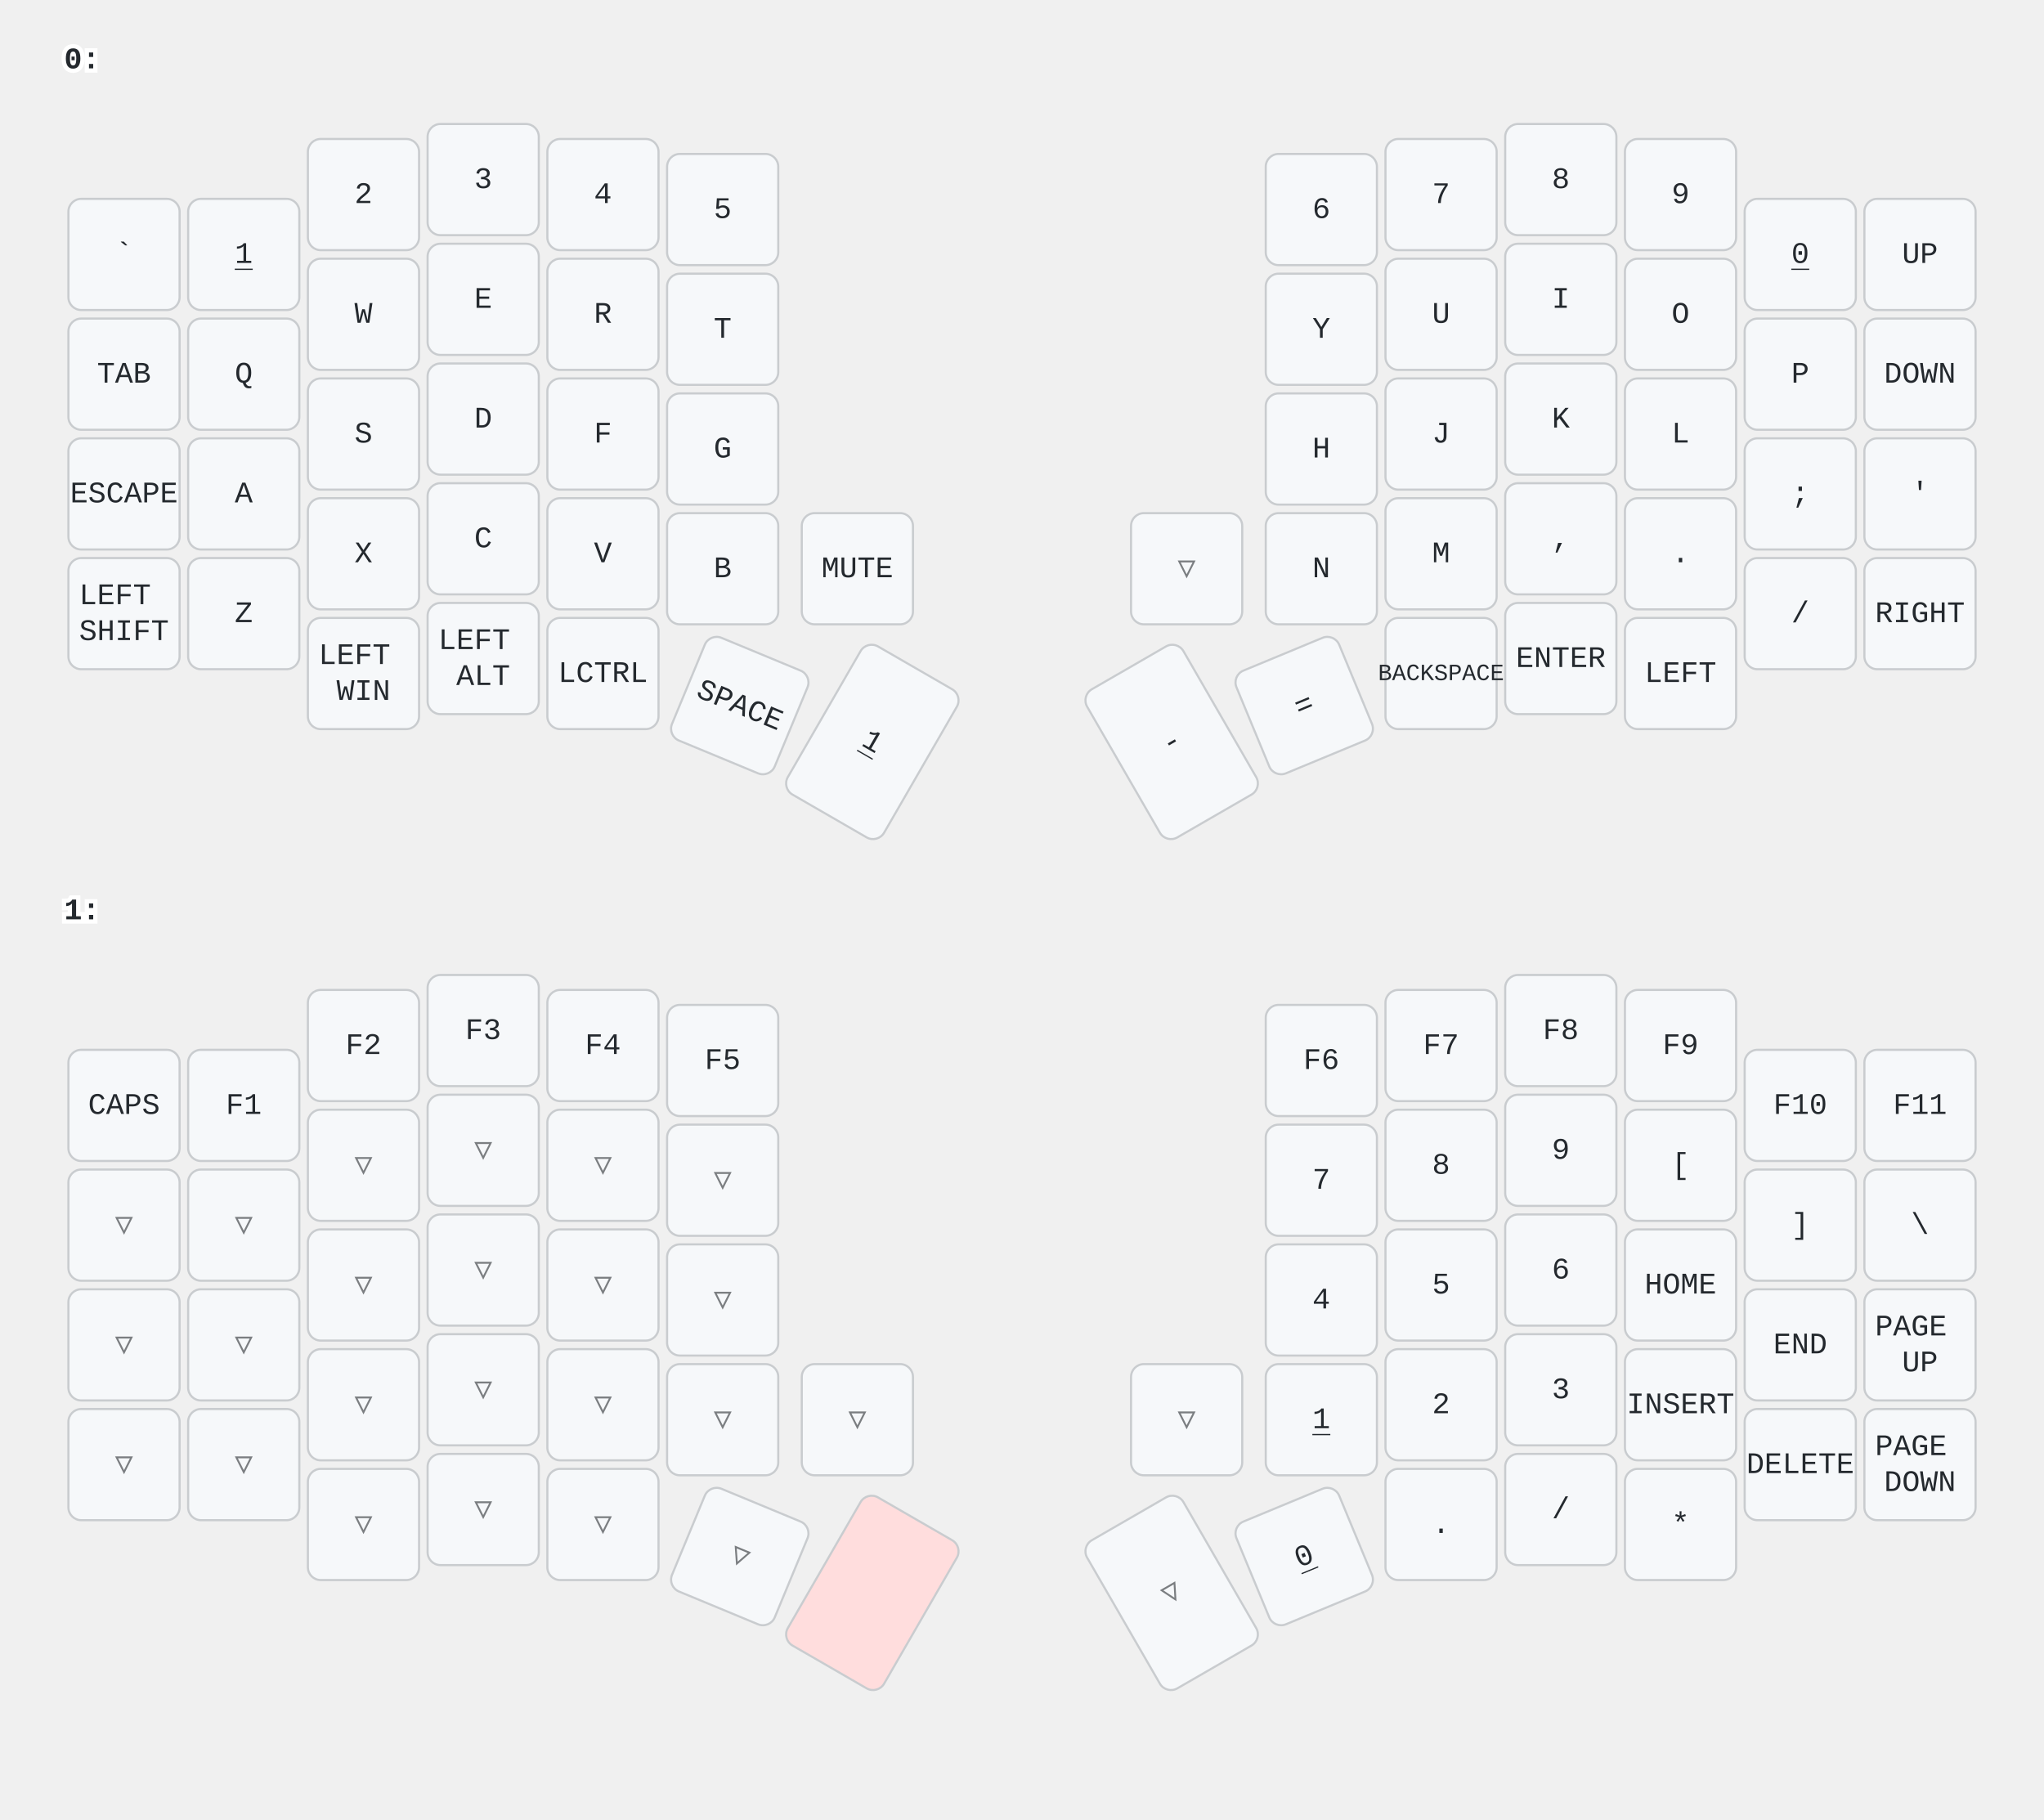
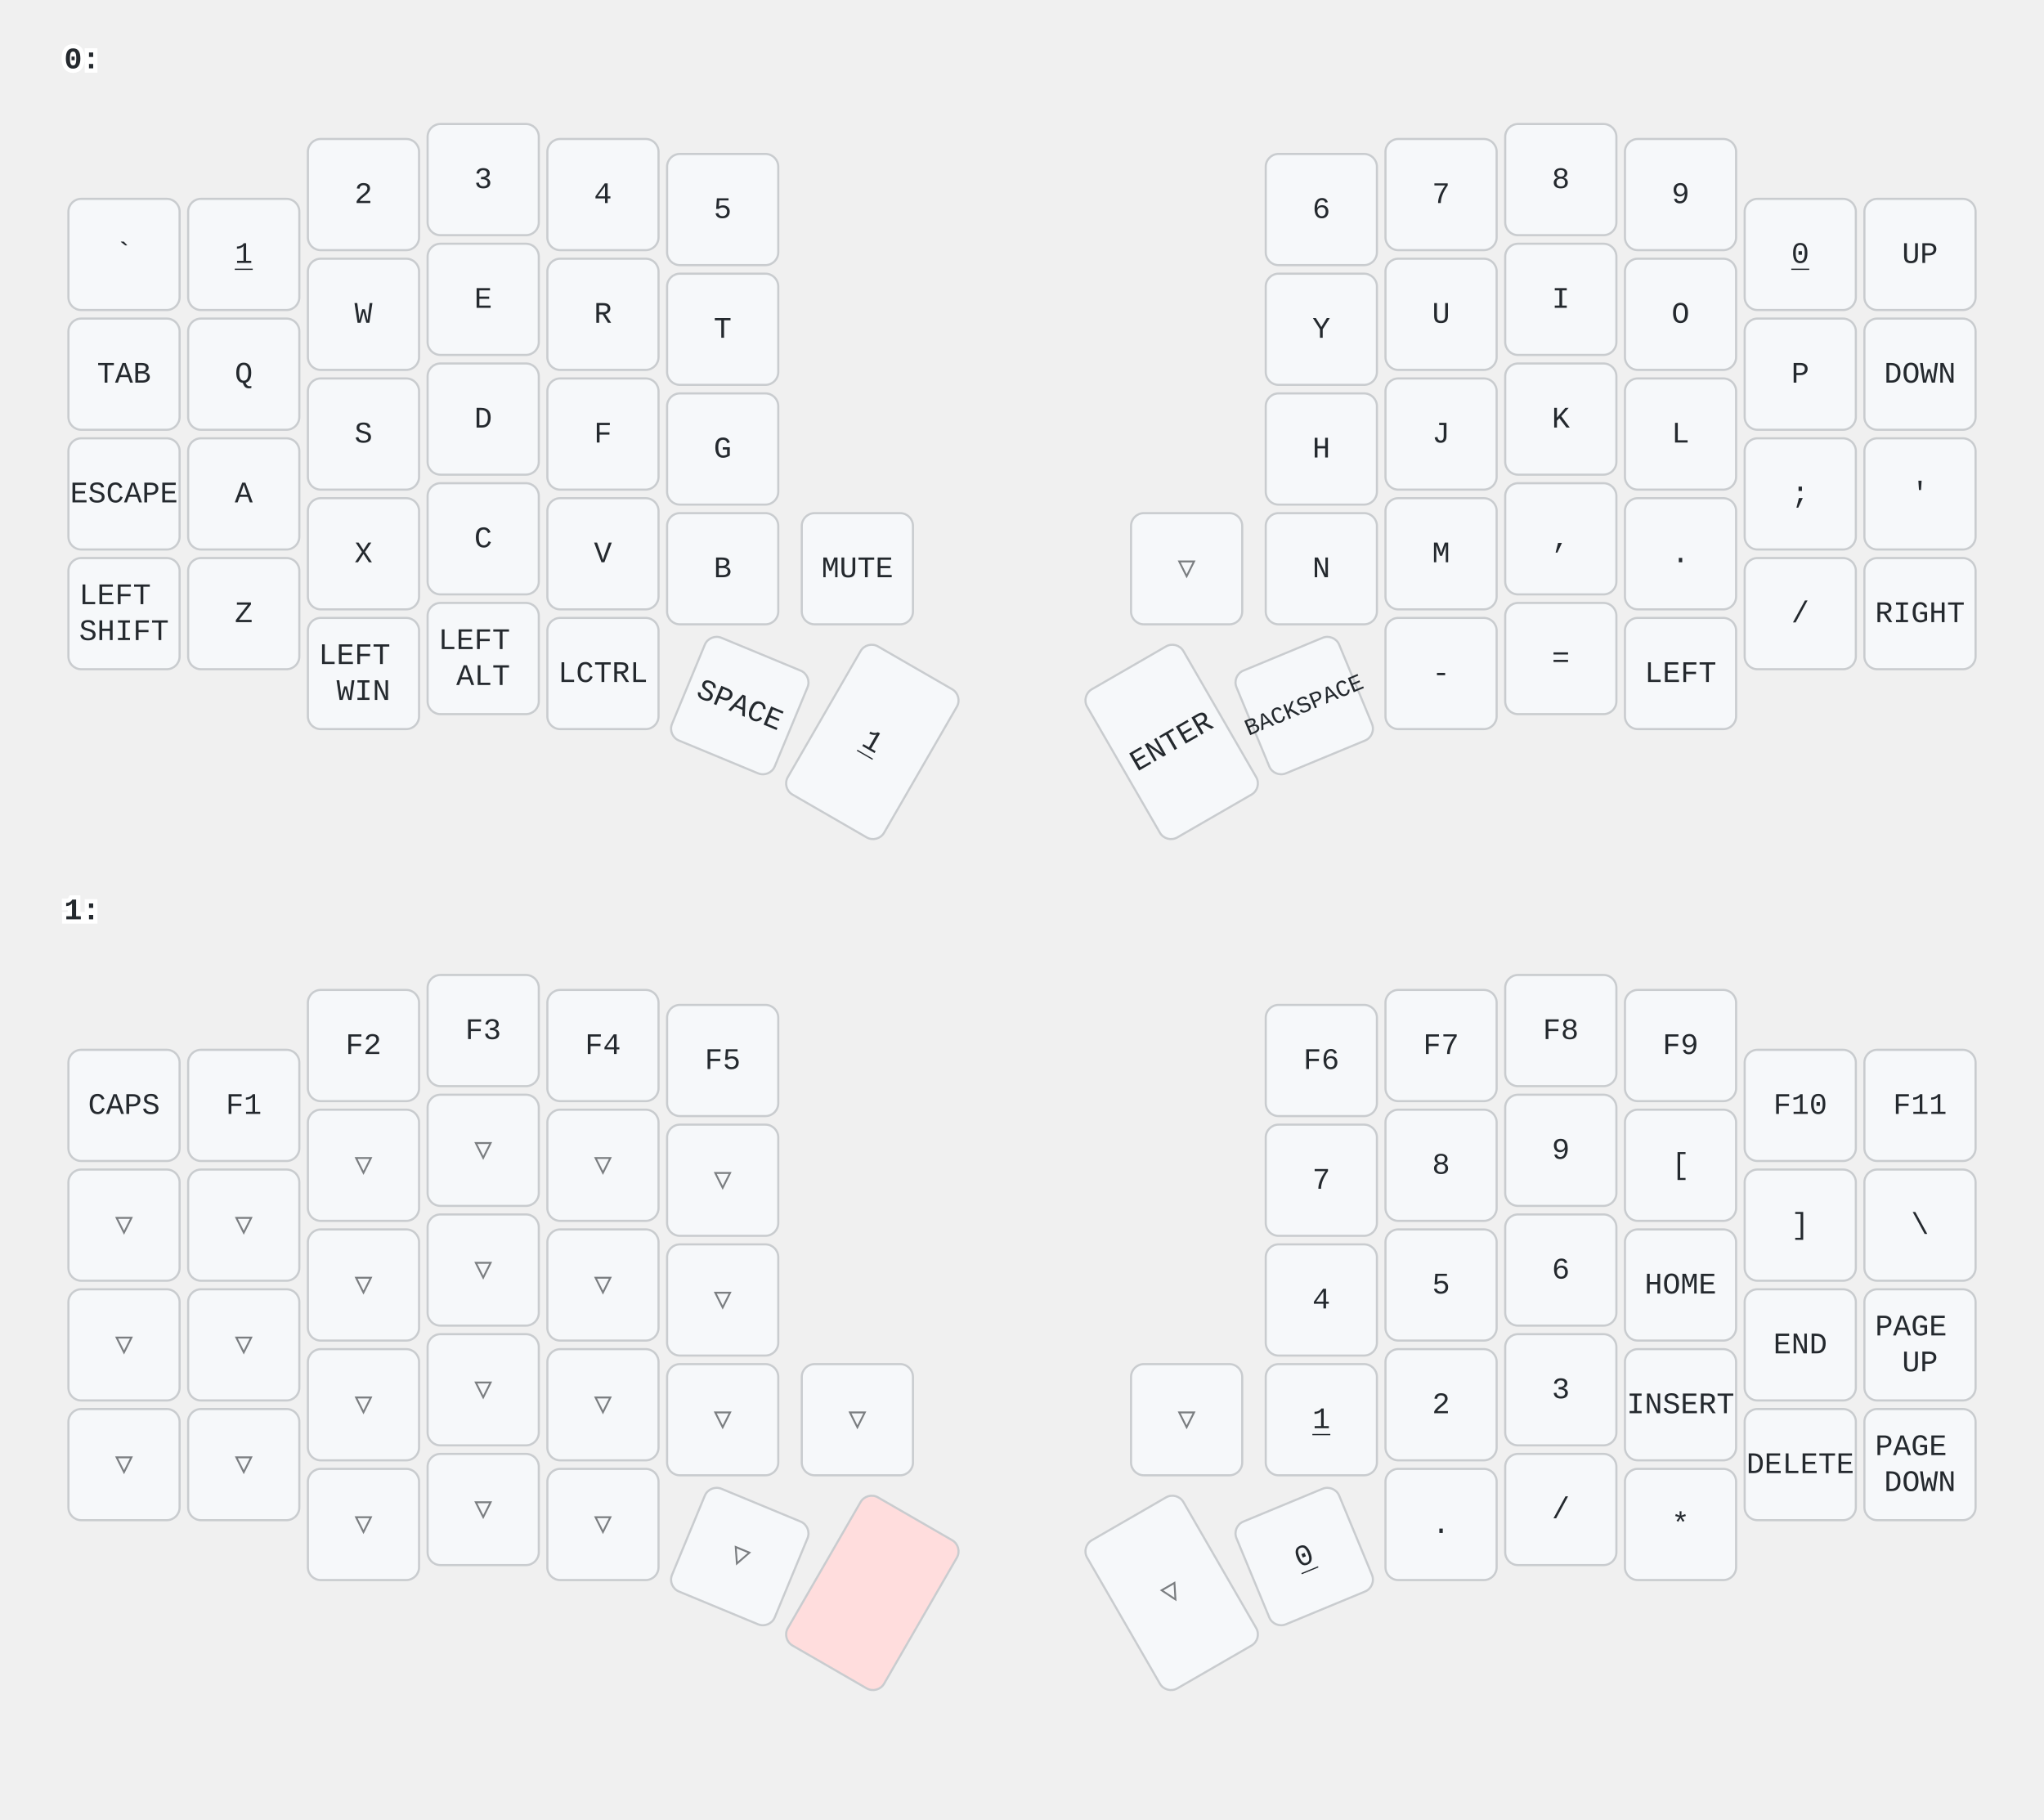
<svg xmlns="http://www.w3.org/2000/svg" width="956" height="851" viewBox="0 0 956 851" class="keymap">
  <style>/* inherit to force styles through use tags */
svg path {
    fill: inherit;
}

/* font and background color specifications */
svg.keymap {
    font-family: SFMono-Regular,Consolas,Liberation Mono,Menlo,monospace;
    font-size: 14px;
    font-kerning: normal;
    text-rendering: optimizeLegibility;
    fill: #24292e;
}

/* default key styling */
rect.key {
    fill: #f6f8fa;
}

rect.key, rect.combo {
    stroke: #c9cccf;
    stroke-width: 1;
}

/* default key side styling, only used is draw_key_sides is set */
rect.side {
    filter: brightness(90%);
}

/* color accent for combo boxes */
rect.combo, rect.combo-separate {
    fill: #cdf;
}

/* color accent for held keys */
rect.held, rect.combo.held {
    fill: #fdd;
}

/* color accent for ghost (optional) keys */
rect.ghost, rect.combo.ghost {
    stroke-dasharray: 4, 4;
    stroke-width: 2;
}

text {
    text-anchor: middle;
    dominant-baseline: middle;
}

/* styling for layer labels */
text.label {
    font-weight: bold;
    text-anchor: start;
    stroke: white;
    stroke-width: 4;
    paint-order: stroke;
}

/* styling for optional footer */
text.footer {
    text-anchor: end;
    dominant-baseline: auto;
    stroke: white;
    stroke-width: 4;
    paint-order: stroke;
}

/* styling for combo tap, and key non-tap label text */
text.combo, text.hold, text.shifted, text.left, text.right {
    font-size: 11px;
}

text.hold {
    text-anchor: middle;
    dominant-baseline: auto;
}

text.shifted {
    text-anchor: middle;
    dominant-baseline: hanging;
}

text.left {
    text-anchor: start;
}

text.right {
    text-anchor: end;
}

text.layer-activator {
    text-decoration: underline;
}

/* styling for hold/shifted label text in combo box */
text.combo.hold, text.combo.shifted, text.combo.left, text.combo.right {
    font-size: 8px;
}

/* lighter symbol for transparent keys */
text.trans {
    fill: #7b7e81;
}

/* styling for combo dendrons */
path.combo {
    stroke-width: 1;
    stroke: gray;
    fill: none;
}

/* Start Tabler Icons Cleanup */
/* cannot use height/width with glyphs */
.icon-tabler &gt; path {
    fill: inherit;
    stroke: inherit;
    stroke-width: 2;
}
/* hide tabler's default box */
.icon-tabler &gt; path[stroke="none"][fill="none"] {
    visibility: hidden;
}
/* End Tabler Icons Cleanup */
</style>
  <g transform="translate(30, 0)" class="layer-0">
    <text x="0" y="28" class="label" id="x_x">0:</text>
    <g transform="translate(0, 56)">
      <g transform="translate(28, 63)" class="key keypos-0">
        <rect rx="6" ry="6" x="-26" y="-26" width="52" height="52" class="key" />
        <text x="0" y="0" class="key tap">`</text>
      </g>
      <g transform="translate(84, 63)" class="key keypos-1">
        <rect rx="6" ry="6" x="-26" y="-26" width="52" height="52" class="key" />
        <a href="#x_x">
          <text x="0" y="0" class="key tap layer-activator">1</text>
        </a>
      </g>
      <g transform="translate(140, 35)" class="key keypos-2">
        <rect rx="6" ry="6" x="-26" y="-26" width="52" height="52" class="key" />
        <text x="0" y="0" class="key tap">2</text>
      </g>
      <g transform="translate(196, 28)" class="key keypos-3">
        <rect rx="6" ry="6" x="-26" y="-26" width="52" height="52" class="key" />
        <text x="0" y="0" class="key tap">3</text>
      </g>
      <g transform="translate(252, 35)" class="key keypos-4">
        <rect rx="6" ry="6" x="-26" y="-26" width="52" height="52" class="key" />
        <text x="0" y="0" class="key tap">4</text>
      </g>
      <g transform="translate(308, 42)" class="key keypos-5">
        <rect rx="6" ry="6" x="-26" y="-26" width="52" height="52" class="key" />
        <text x="0" y="0" class="key tap">5</text>
      </g>
      <g transform="translate(588, 42)" class="key keypos-6">
        <rect rx="6" ry="6" x="-26" y="-26" width="52" height="52" class="key" />
        <text x="0" y="0" class="key tap">6</text>
      </g>
      <g transform="translate(644, 35)" class="key keypos-7">
        <rect rx="6" ry="6" x="-26" y="-26" width="52" height="52" class="key" />
        <text x="0" y="0" class="key tap">7</text>
      </g>
      <g transform="translate(700, 28)" class="key keypos-8">
        <rect rx="6" ry="6" x="-26" y="-26" width="52" height="52" class="key" />
        <text x="0" y="0" class="key tap">8</text>
      </g>
      <g transform="translate(756, 35)" class="key keypos-9">
        <rect rx="6" ry="6" x="-26" y="-26" width="52" height="52" class="key" />
        <text x="0" y="0" class="key tap">9</text>
      </g>
      <g transform="translate(812, 63)" class="key keypos-10">
        <rect rx="6" ry="6" x="-26" y="-26" width="52" height="52" class="key" />
        <a href="#x_x">
          <text x="0" y="0" class="key tap layer-activator">0</text>
        </a>
      </g>
      <g transform="translate(868, 63)" class="key keypos-11">
        <rect rx="6" ry="6" x="-26" y="-26" width="52" height="52" class="key" />
        <text x="0" y="0" class="key tap">UP</text>
      </g>
      <g transform="translate(28, 119)" class="key keypos-12">
        <rect rx="6" ry="6" x="-26" y="-26" width="52" height="52" class="key" />
        <text x="0" y="0" class="key tap">TAB</text>
      </g>
      <g transform="translate(84, 119)" class="key keypos-13">
        <rect rx="6" ry="6" x="-26" y="-26" width="52" height="52" class="key" />
        <text x="0" y="0" class="key tap">Q</text>
      </g>
      <g transform="translate(140, 91)" class="key keypos-14">
        <rect rx="6" ry="6" x="-26" y="-26" width="52" height="52" class="key" />
        <text x="0" y="0" class="key tap">W</text>
      </g>
      <g transform="translate(196, 84)" class="key keypos-15">
        <rect rx="6" ry="6" x="-26" y="-26" width="52" height="52" class="key" />
        <text x="0" y="0" class="key tap">E</text>
      </g>
      <g transform="translate(252, 91)" class="key keypos-16">
        <rect rx="6" ry="6" x="-26" y="-26" width="52" height="52" class="key" />
        <text x="0" y="0" class="key tap">R</text>
      </g>
      <g transform="translate(308, 98)" class="key keypos-17">
        <rect rx="6" ry="6" x="-26" y="-26" width="52" height="52" class="key" />
        <text x="0" y="0" class="key tap">T</text>
      </g>
      <g transform="translate(588, 98)" class="key keypos-18">
        <rect rx="6" ry="6" x="-26" y="-26" width="52" height="52" class="key" />
        <text x="0" y="0" class="key tap">Y</text>
      </g>
      <g transform="translate(644, 91)" class="key keypos-19">
        <rect rx="6" ry="6" x="-26" y="-26" width="52" height="52" class="key" />
        <text x="0" y="0" class="key tap">U</text>
      </g>
      <g transform="translate(700, 84)" class="key keypos-20">
        <rect rx="6" ry="6" x="-26" y="-26" width="52" height="52" class="key" />
        <text x="0" y="0" class="key tap">I</text>
      </g>
      <g transform="translate(756, 91)" class="key keypos-21">
        <rect rx="6" ry="6" x="-26" y="-26" width="52" height="52" class="key" />
        <text x="0" y="0" class="key tap">O</text>
      </g>
      <g transform="translate(812, 119)" class="key keypos-22">
        <rect rx="6" ry="6" x="-26" y="-26" width="52" height="52" class="key" />
        <text x="0" y="0" class="key tap">P</text>
      </g>
      <g transform="translate(868, 119)" class="key keypos-23">
        <rect rx="6" ry="6" x="-26" y="-26" width="52" height="52" class="key" />
        <text x="0" y="0" class="key tap">DOWN</text>
      </g>
      <g transform="translate(28, 175)" class="key keypos-24">
        <rect rx="6" ry="6" x="-26" y="-26" width="52" height="52" class="key" />
        <text x="0" y="0" class="key tap">ESCAPE</text>
      </g>
      <g transform="translate(84, 175)" class="key keypos-25">
        <rect rx="6" ry="6" x="-26" y="-26" width="52" height="52" class="key" />
        <text x="0" y="0" class="key tap">A</text>
      </g>
      <g transform="translate(140, 147)" class="key keypos-26">
        <rect rx="6" ry="6" x="-26" y="-26" width="52" height="52" class="key" />
        <text x="0" y="0" class="key tap">S</text>
      </g>
      <g transform="translate(196, 140)" class="key keypos-27">
        <rect rx="6" ry="6" x="-26" y="-26" width="52" height="52" class="key" />
        <text x="0" y="0" class="key tap">D</text>
      </g>
      <g transform="translate(252, 147)" class="key keypos-28">
        <rect rx="6" ry="6" x="-26" y="-26" width="52" height="52" class="key" />
        <text x="0" y="0" class="key tap">F</text>
      </g>
      <g transform="translate(308, 154)" class="key keypos-29">
        <rect rx="6" ry="6" x="-26" y="-26" width="52" height="52" class="key" />
        <text x="0" y="0" class="key tap">G</text>
      </g>
      <g transform="translate(588, 154)" class="key keypos-30">
        <rect rx="6" ry="6" x="-26" y="-26" width="52" height="52" class="key" />
        <text x="0" y="0" class="key tap">H</text>
      </g>
      <g transform="translate(644, 147)" class="key keypos-31">
        <rect rx="6" ry="6" x="-26" y="-26" width="52" height="52" class="key" />
        <text x="0" y="0" class="key tap">J</text>
      </g>
      <g transform="translate(700, 140)" class="key keypos-32">
        <rect rx="6" ry="6" x="-26" y="-26" width="52" height="52" class="key" />
        <text x="0" y="0" class="key tap">K</text>
      </g>
      <g transform="translate(756, 147)" class="key keypos-33">
        <rect rx="6" ry="6" x="-26" y="-26" width="52" height="52" class="key" />
        <text x="0" y="0" class="key tap">L</text>
      </g>
      <g transform="translate(812, 175)" class="key keypos-34">
        <rect rx="6" ry="6" x="-26" y="-26" width="52" height="52" class="key" />
        <text x="0" y="0" class="key tap">;</text>
      </g>
      <g transform="translate(868, 175)" class="key keypos-35">
        <rect rx="6" ry="6" x="-26" y="-26" width="52" height="52" class="key" />
        <text x="0" y="0" class="key tap">'</text>
      </g>
      <g transform="translate(28, 231)" class="key keypos-36">
        <rect rx="6" ry="6" x="-26" y="-26" width="52" height="52" class="key" />
        <text x="0" y="0" class="key tap">
          <tspan x="0" dy="-0.6em">LEFT</tspan>
          <tspan x="0" dy="1.2em">SHIFT</tspan>
        </text>
      </g>
      <g transform="translate(84, 231)" class="key keypos-37">
        <rect rx="6" ry="6" x="-26" y="-26" width="52" height="52" class="key" />
        <text x="0" y="0" class="key tap">Z</text>
      </g>
      <g transform="translate(140, 203)" class="key keypos-38">
        <rect rx="6" ry="6" x="-26" y="-26" width="52" height="52" class="key" />
        <text x="0" y="0" class="key tap">X</text>
      </g>
      <g transform="translate(196, 196)" class="key keypos-39">
        <rect rx="6" ry="6" x="-26" y="-26" width="52" height="52" class="key" />
        <text x="0" y="0" class="key tap">C</text>
      </g>
      <g transform="translate(252, 203)" class="key keypos-40">
        <rect rx="6" ry="6" x="-26" y="-26" width="52" height="52" class="key" />
        <text x="0" y="0" class="key tap">V</text>
      </g>
      <g transform="translate(308, 210)" class="key keypos-41">
        <rect rx="6" ry="6" x="-26" y="-26" width="52" height="52" class="key" />
        <text x="0" y="0" class="key tap">B</text>
      </g>
      <g transform="translate(371, 210)" class="key keypos-42">
        <rect rx="6" ry="6" x="-26" y="-26" width="52" height="52" class="key" />
        <text x="0" y="0" class="key tap">MUTE</text>
      </g>
      <g transform="translate(525, 210)" class="key trans keypos-43">
        <rect rx="6" ry="6" x="-26" y="-26" width="52" height="52" class="key trans" />
        <text x="0" y="0" class="key trans tap">▽</text>
      </g>
      <g transform="translate(588, 210)" class="key keypos-44">
        <rect rx="6" ry="6" x="-26" y="-26" width="52" height="52" class="key" />
        <text x="0" y="0" class="key tap">N</text>
      </g>
      <g transform="translate(644, 203)" class="key keypos-45">
        <rect rx="6" ry="6" x="-26" y="-26" width="52" height="52" class="key" />
        <text x="0" y="0" class="key tap">M</text>
      </g>
      <g transform="translate(700, 196)" class="key keypos-46">
        <rect rx="6" ry="6" x="-26" y="-26" width="52" height="52" class="key" />
        <text x="0" y="0" class="key tap">,</text>
      </g>
      <g transform="translate(756, 203)" class="key keypos-47">
        <rect rx="6" ry="6" x="-26" y="-26" width="52" height="52" class="key" />
        <text x="0" y="0" class="key tap">.</text>
      </g>
      <g transform="translate(812, 231)" class="key keypos-48">
        <rect rx="6" ry="6" x="-26" y="-26" width="52" height="52" class="key" />
        <text x="0" y="0" class="key tap">/</text>
      </g>
      <g transform="translate(868, 231)" class="key keypos-49">
        <rect rx="6" ry="6" x="-26" y="-26" width="52" height="52" class="key" />
        <text x="0" y="0" class="key tap">RIGHT</text>
      </g>
      <g transform="translate(140, 259)" class="key keypos-50">
        <rect rx="6" ry="6" x="-26" y="-26" width="52" height="52" class="key" />
        <text x="0" y="0" class="key tap">
          <tspan x="0" dy="-0.6em">LEFT</tspan>
          <tspan x="0" dy="1.2em">WIN</tspan>
        </text>
      </g>
      <g transform="translate(196, 252)" class="key keypos-51">
        <rect rx="6" ry="6" x="-26" y="-26" width="52" height="52" class="key" />
        <text x="0" y="0" class="key tap">
          <tspan x="0" dy="-0.6em">LEFT</tspan>
          <tspan x="0" dy="1.2em">ALT</tspan>
        </text>
      </g>
      <g transform="translate(252, 259)" class="key keypos-52">
        <rect rx="6" ry="6" x="-26" y="-26" width="52" height="52" class="key" />
        <text x="0" y="0" class="key tap">LCTRL</text>
      </g>
      <g transform="translate(316, 274) rotate(22.5)" class="key keypos-53">
        <rect rx="6" ry="6" x="-26" y="-26" width="52" height="52" class="key" />
        <text x="0" y="0" class="key tap">SPACE</text>
      </g>
      <g transform="translate(378, 291) rotate(30.0)" class="key keypos-54">
        <rect rx="6" ry="6" x="-26" y="-40" width="52" height="80" class="key" />
        <a href="#x_x">
          <text x="0" y="0" class="key tap layer-activator">1</text>
        </a>
      </g>
      <g transform="translate(518, 291) rotate(-30.0)" class="key keypos-55">
        <rect rx="6" ry="6" x="-26" y="-40" width="52" height="80" class="key" />
-         <text x="0" y="0" class="key tap">-</text>
+         <text x="0" y="0" class="key tap">ENTER</text>
      </g>
      <g transform="translate(580, 274) rotate(-22.5)" class="key keypos-56">
-         <rect rx="6" ry="6" x="-26" y="-26" width="52" height="52" class="key" />
-         <text x="0" y="0" class="key tap">=</text>
-       </g>
-       <g transform="translate(644, 259)" class="key keypos-57">
        <rect rx="6" ry="6" x="-26" y="-26" width="52" height="52" class="key" />
        <text x="0" y="0" class="key tap">
          <tspan style="font-size: 78%">BACKSPACE</tspan>
        </text>
      </g>
+       <g transform="translate(644, 259)" class="key keypos-57">
+         <rect rx="6" ry="6" x="-26" y="-26" width="52" height="52" class="key" />
+         <text x="0" y="0" class="key tap">-</text>
+       </g>
      <g transform="translate(700, 252)" class="key keypos-58">
        <rect rx="6" ry="6" x="-26" y="-26" width="52" height="52" class="key" />
-         <text x="0" y="0" class="key tap">ENTER</text>
+         <text x="0" y="0" class="key tap">=</text>
      </g>
      <g transform="translate(756, 259)" class="key keypos-59">
        <rect rx="6" ry="6" x="-26" y="-26" width="52" height="52" class="key" />
        <text x="0" y="0" class="key tap">LEFT</text>
      </g>
    </g>
  </g>
  <g transform="translate(30, 398)" class="layer-1">
    <text x="0" y="28" class="label" id="x_x">1:</text>
    <g transform="translate(0, 56)">
      <g transform="translate(28, 63)" class="key keypos-0">
        <rect rx="6" ry="6" x="-26" y="-26" width="52" height="52" class="key" />
        <text x="0" y="0" class="key tap">CAPS</text>
      </g>
      <g transform="translate(84, 63)" class="key keypos-1">
        <rect rx="6" ry="6" x="-26" y="-26" width="52" height="52" class="key" />
        <text x="0" y="0" class="key tap">F1</text>
      </g>
      <g transform="translate(140, 35)" class="key keypos-2">
        <rect rx="6" ry="6" x="-26" y="-26" width="52" height="52" class="key" />
        <text x="0" y="0" class="key tap">F2</text>
      </g>
      <g transform="translate(196, 28)" class="key keypos-3">
        <rect rx="6" ry="6" x="-26" y="-26" width="52" height="52" class="key" />
        <text x="0" y="0" class="key tap">F3</text>
      </g>
      <g transform="translate(252, 35)" class="key keypos-4">
        <rect rx="6" ry="6" x="-26" y="-26" width="52" height="52" class="key" />
        <text x="0" y="0" class="key tap">F4</text>
      </g>
      <g transform="translate(308, 42)" class="key keypos-5">
        <rect rx="6" ry="6" x="-26" y="-26" width="52" height="52" class="key" />
        <text x="0" y="0" class="key tap">F5</text>
      </g>
      <g transform="translate(588, 42)" class="key keypos-6">
        <rect rx="6" ry="6" x="-26" y="-26" width="52" height="52" class="key" />
        <text x="0" y="0" class="key tap">F6</text>
      </g>
      <g transform="translate(644, 35)" class="key keypos-7">
        <rect rx="6" ry="6" x="-26" y="-26" width="52" height="52" class="key" />
        <text x="0" y="0" class="key tap">F7</text>
      </g>
      <g transform="translate(700, 28)" class="key keypos-8">
        <rect rx="6" ry="6" x="-26" y="-26" width="52" height="52" class="key" />
        <text x="0" y="0" class="key tap">F8</text>
      </g>
      <g transform="translate(756, 35)" class="key keypos-9">
        <rect rx="6" ry="6" x="-26" y="-26" width="52" height="52" class="key" />
        <text x="0" y="0" class="key tap">F9</text>
      </g>
      <g transform="translate(812, 63)" class="key keypos-10">
        <rect rx="6" ry="6" x="-26" y="-26" width="52" height="52" class="key" />
        <text x="0" y="0" class="key tap">F10</text>
      </g>
      <g transform="translate(868, 63)" class="key keypos-11">
        <rect rx="6" ry="6" x="-26" y="-26" width="52" height="52" class="key" />
        <text x="0" y="0" class="key tap">F11</text>
      </g>
      <g transform="translate(28, 119)" class="key trans keypos-12">
        <rect rx="6" ry="6" x="-26" y="-26" width="52" height="52" class="key trans" />
        <text x="0" y="0" class="key trans tap">▽</text>
      </g>
      <g transform="translate(84, 119)" class="key trans keypos-13">
        <rect rx="6" ry="6" x="-26" y="-26" width="52" height="52" class="key trans" />
        <text x="0" y="0" class="key trans tap">▽</text>
      </g>
      <g transform="translate(140, 91)" class="key trans keypos-14">
        <rect rx="6" ry="6" x="-26" y="-26" width="52" height="52" class="key trans" />
        <text x="0" y="0" class="key trans tap">▽</text>
      </g>
      <g transform="translate(196, 84)" class="key trans keypos-15">
        <rect rx="6" ry="6" x="-26" y="-26" width="52" height="52" class="key trans" />
        <text x="0" y="0" class="key trans tap">▽</text>
      </g>
      <g transform="translate(252, 91)" class="key trans keypos-16">
        <rect rx="6" ry="6" x="-26" y="-26" width="52" height="52" class="key trans" />
        <text x="0" y="0" class="key trans tap">▽</text>
      </g>
      <g transform="translate(308, 98)" class="key trans keypos-17">
        <rect rx="6" ry="6" x="-26" y="-26" width="52" height="52" class="key trans" />
        <text x="0" y="0" class="key trans tap">▽</text>
      </g>
      <g transform="translate(588, 98)" class="key keypos-18">
        <rect rx="6" ry="6" x="-26" y="-26" width="52" height="52" class="key" />
        <text x="0" y="0" class="key tap">7</text>
      </g>
      <g transform="translate(644, 91)" class="key keypos-19">
        <rect rx="6" ry="6" x="-26" y="-26" width="52" height="52" class="key" />
        <text x="0" y="0" class="key tap">8</text>
      </g>
      <g transform="translate(700, 84)" class="key keypos-20">
        <rect rx="6" ry="6" x="-26" y="-26" width="52" height="52" class="key" />
        <text x="0" y="0" class="key tap">9</text>
      </g>
      <g transform="translate(756, 91)" class="key keypos-21">
        <rect rx="6" ry="6" x="-26" y="-26" width="52" height="52" class="key" />
        <text x="0" y="0" class="key tap">[</text>
      </g>
      <g transform="translate(812, 119)" class="key keypos-22">
        <rect rx="6" ry="6" x="-26" y="-26" width="52" height="52" class="key" />
        <text x="0" y="0" class="key tap">]</text>
      </g>
      <g transform="translate(868, 119)" class="key keypos-23">
        <rect rx="6" ry="6" x="-26" y="-26" width="52" height="52" class="key" />
        <text x="0" y="0" class="key tap">\</text>
      </g>
      <g transform="translate(28, 175)" class="key trans keypos-24">
        <rect rx="6" ry="6" x="-26" y="-26" width="52" height="52" class="key trans" />
        <text x="0" y="0" class="key trans tap">▽</text>
      </g>
      <g transform="translate(84, 175)" class="key trans keypos-25">
        <rect rx="6" ry="6" x="-26" y="-26" width="52" height="52" class="key trans" />
        <text x="0" y="0" class="key trans tap">▽</text>
      </g>
      <g transform="translate(140, 147)" class="key trans keypos-26">
        <rect rx="6" ry="6" x="-26" y="-26" width="52" height="52" class="key trans" />
        <text x="0" y="0" class="key trans tap">▽</text>
      </g>
      <g transform="translate(196, 140)" class="key trans keypos-27">
        <rect rx="6" ry="6" x="-26" y="-26" width="52" height="52" class="key trans" />
        <text x="0" y="0" class="key trans tap">▽</text>
      </g>
      <g transform="translate(252, 147)" class="key trans keypos-28">
        <rect rx="6" ry="6" x="-26" y="-26" width="52" height="52" class="key trans" />
        <text x="0" y="0" class="key trans tap">▽</text>
      </g>
      <g transform="translate(308, 154)" class="key trans keypos-29">
        <rect rx="6" ry="6" x="-26" y="-26" width="52" height="52" class="key trans" />
        <text x="0" y="0" class="key trans tap">▽</text>
      </g>
      <g transform="translate(588, 154)" class="key keypos-30">
        <rect rx="6" ry="6" x="-26" y="-26" width="52" height="52" class="key" />
        <text x="0" y="0" class="key tap">4</text>
      </g>
      <g transform="translate(644, 147)" class="key keypos-31">
        <rect rx="6" ry="6" x="-26" y="-26" width="52" height="52" class="key" />
        <text x="0" y="0" class="key tap">5</text>
      </g>
      <g transform="translate(700, 140)" class="key keypos-32">
        <rect rx="6" ry="6" x="-26" y="-26" width="52" height="52" class="key" />
        <text x="0" y="0" class="key tap">6</text>
      </g>
      <g transform="translate(756, 147)" class="key keypos-33">
        <rect rx="6" ry="6" x="-26" y="-26" width="52" height="52" class="key" />
        <text x="0" y="0" class="key tap">HOME</text>
      </g>
      <g transform="translate(812, 175)" class="key keypos-34">
        <rect rx="6" ry="6" x="-26" y="-26" width="52" height="52" class="key" />
        <text x="0" y="0" class="key tap">END</text>
      </g>
      <g transform="translate(868, 175)" class="key keypos-35">
        <rect rx="6" ry="6" x="-26" y="-26" width="52" height="52" class="key" />
        <text x="0" y="0" class="key tap">
          <tspan x="0" dy="-0.6em">PAGE</tspan>
          <tspan x="0" dy="1.2em">UP</tspan>
        </text>
      </g>
      <g transform="translate(28, 231)" class="key trans keypos-36">
        <rect rx="6" ry="6" x="-26" y="-26" width="52" height="52" class="key trans" />
        <text x="0" y="0" class="key trans tap">▽</text>
      </g>
      <g transform="translate(84, 231)" class="key trans keypos-37">
        <rect rx="6" ry="6" x="-26" y="-26" width="52" height="52" class="key trans" />
        <text x="0" y="0" class="key trans tap">▽</text>
      </g>
      <g transform="translate(140, 203)" class="key trans keypos-38">
        <rect rx="6" ry="6" x="-26" y="-26" width="52" height="52" class="key trans" />
        <text x="0" y="0" class="key trans tap">▽</text>
      </g>
      <g transform="translate(196, 196)" class="key trans keypos-39">
        <rect rx="6" ry="6" x="-26" y="-26" width="52" height="52" class="key trans" />
        <text x="0" y="0" class="key trans tap">▽</text>
      </g>
      <g transform="translate(252, 203)" class="key trans keypos-40">
        <rect rx="6" ry="6" x="-26" y="-26" width="52" height="52" class="key trans" />
        <text x="0" y="0" class="key trans tap">▽</text>
      </g>
      <g transform="translate(308, 210)" class="key trans keypos-41">
        <rect rx="6" ry="6" x="-26" y="-26" width="52" height="52" class="key trans" />
        <text x="0" y="0" class="key trans tap">▽</text>
      </g>
      <g transform="translate(371, 210)" class="key trans keypos-42">
        <rect rx="6" ry="6" x="-26" y="-26" width="52" height="52" class="key trans" />
        <text x="0" y="0" class="key trans tap">▽</text>
      </g>
      <g transform="translate(525, 210)" class="key trans keypos-43">
        <rect rx="6" ry="6" x="-26" y="-26" width="52" height="52" class="key trans" />
        <text x="0" y="0" class="key trans tap">▽</text>
      </g>
      <g transform="translate(588, 210)" class="key keypos-44">
        <rect rx="6" ry="6" x="-26" y="-26" width="52" height="52" class="key" />
        <a href="#x_x">
          <text x="0" y="0" class="key tap layer-activator">1</text>
        </a>
      </g>
      <g transform="translate(644, 203)" class="key keypos-45">
        <rect rx="6" ry="6" x="-26" y="-26" width="52" height="52" class="key" />
        <text x="0" y="0" class="key tap">2</text>
      </g>
      <g transform="translate(700, 196)" class="key keypos-46">
        <rect rx="6" ry="6" x="-26" y="-26" width="52" height="52" class="key" />
        <text x="0" y="0" class="key tap">3</text>
      </g>
      <g transform="translate(756, 203)" class="key keypos-47">
        <rect rx="6" ry="6" x="-26" y="-26" width="52" height="52" class="key" />
        <text x="0" y="0" class="key tap">INSERT</text>
      </g>
      <g transform="translate(812, 231)" class="key keypos-48">
        <rect rx="6" ry="6" x="-26" y="-26" width="52" height="52" class="key" />
        <text x="0" y="0" class="key tap">DELETE</text>
      </g>
      <g transform="translate(868, 231)" class="key keypos-49">
        <rect rx="6" ry="6" x="-26" y="-26" width="52" height="52" class="key" />
        <text x="0" y="0" class="key tap">
          <tspan x="0" dy="-0.6em">PAGE</tspan>
          <tspan x="0" dy="1.2em">DOWN</tspan>
        </text>
      </g>
      <g transform="translate(140, 259)" class="key trans keypos-50">
        <rect rx="6" ry="6" x="-26" y="-26" width="52" height="52" class="key trans" />
        <text x="0" y="0" class="key trans tap">▽</text>
      </g>
      <g transform="translate(196, 252)" class="key trans keypos-51">
        <rect rx="6" ry="6" x="-26" y="-26" width="52" height="52" class="key trans" />
        <text x="0" y="0" class="key trans tap">▽</text>
      </g>
      <g transform="translate(252, 259)" class="key trans keypos-52">
        <rect rx="6" ry="6" x="-26" y="-26" width="52" height="52" class="key trans" />
        <text x="0" y="0" class="key trans tap">▽</text>
      </g>
      <g transform="translate(316, 274) rotate(22.5)" class="key trans keypos-53">
        <rect rx="6" ry="6" x="-26" y="-26" width="52" height="52" class="key trans" />
        <text x="0" y="0" class="key trans tap">▽</text>
      </g>
      <g transform="translate(378, 291) rotate(30.0)" class="key held keypos-54">
        <rect rx="6" ry="6" x="-26" y="-40" width="52" height="80" class="key held" />
      </g>
      <g transform="translate(518, 291) rotate(-30.0)" class="key trans keypos-55">
        <rect rx="6" ry="6" x="-26" y="-40" width="52" height="80" class="key trans" />
        <text x="0" y="0" class="key trans tap">▽</text>
      </g>
      <g transform="translate(580, 274) rotate(-22.5)" class="key keypos-56">
        <rect rx="6" ry="6" x="-26" y="-26" width="52" height="52" class="key" />
        <a href="#x_x">
          <text x="0" y="0" class="key tap layer-activator">0</text>
        </a>
      </g>
      <g transform="translate(644, 259)" class="key keypos-57">
        <rect rx="6" ry="6" x="-26" y="-26" width="52" height="52" class="key" />
        <text x="0" y="0" class="key tap">.</text>
      </g>
      <g transform="translate(700, 252)" class="key keypos-58">
        <rect rx="6" ry="6" x="-26" y="-26" width="52" height="52" class="key" />
        <text x="0" y="0" class="key tap">/</text>
      </g>
      <g transform="translate(756, 259)" class="key keypos-59">
        <rect rx="6" ry="6" x="-26" y="-26" width="52" height="52" class="key" />
        <text x="0" y="0" class="key tap">*</text>
      </g>
    </g>
  </g>
</svg>
